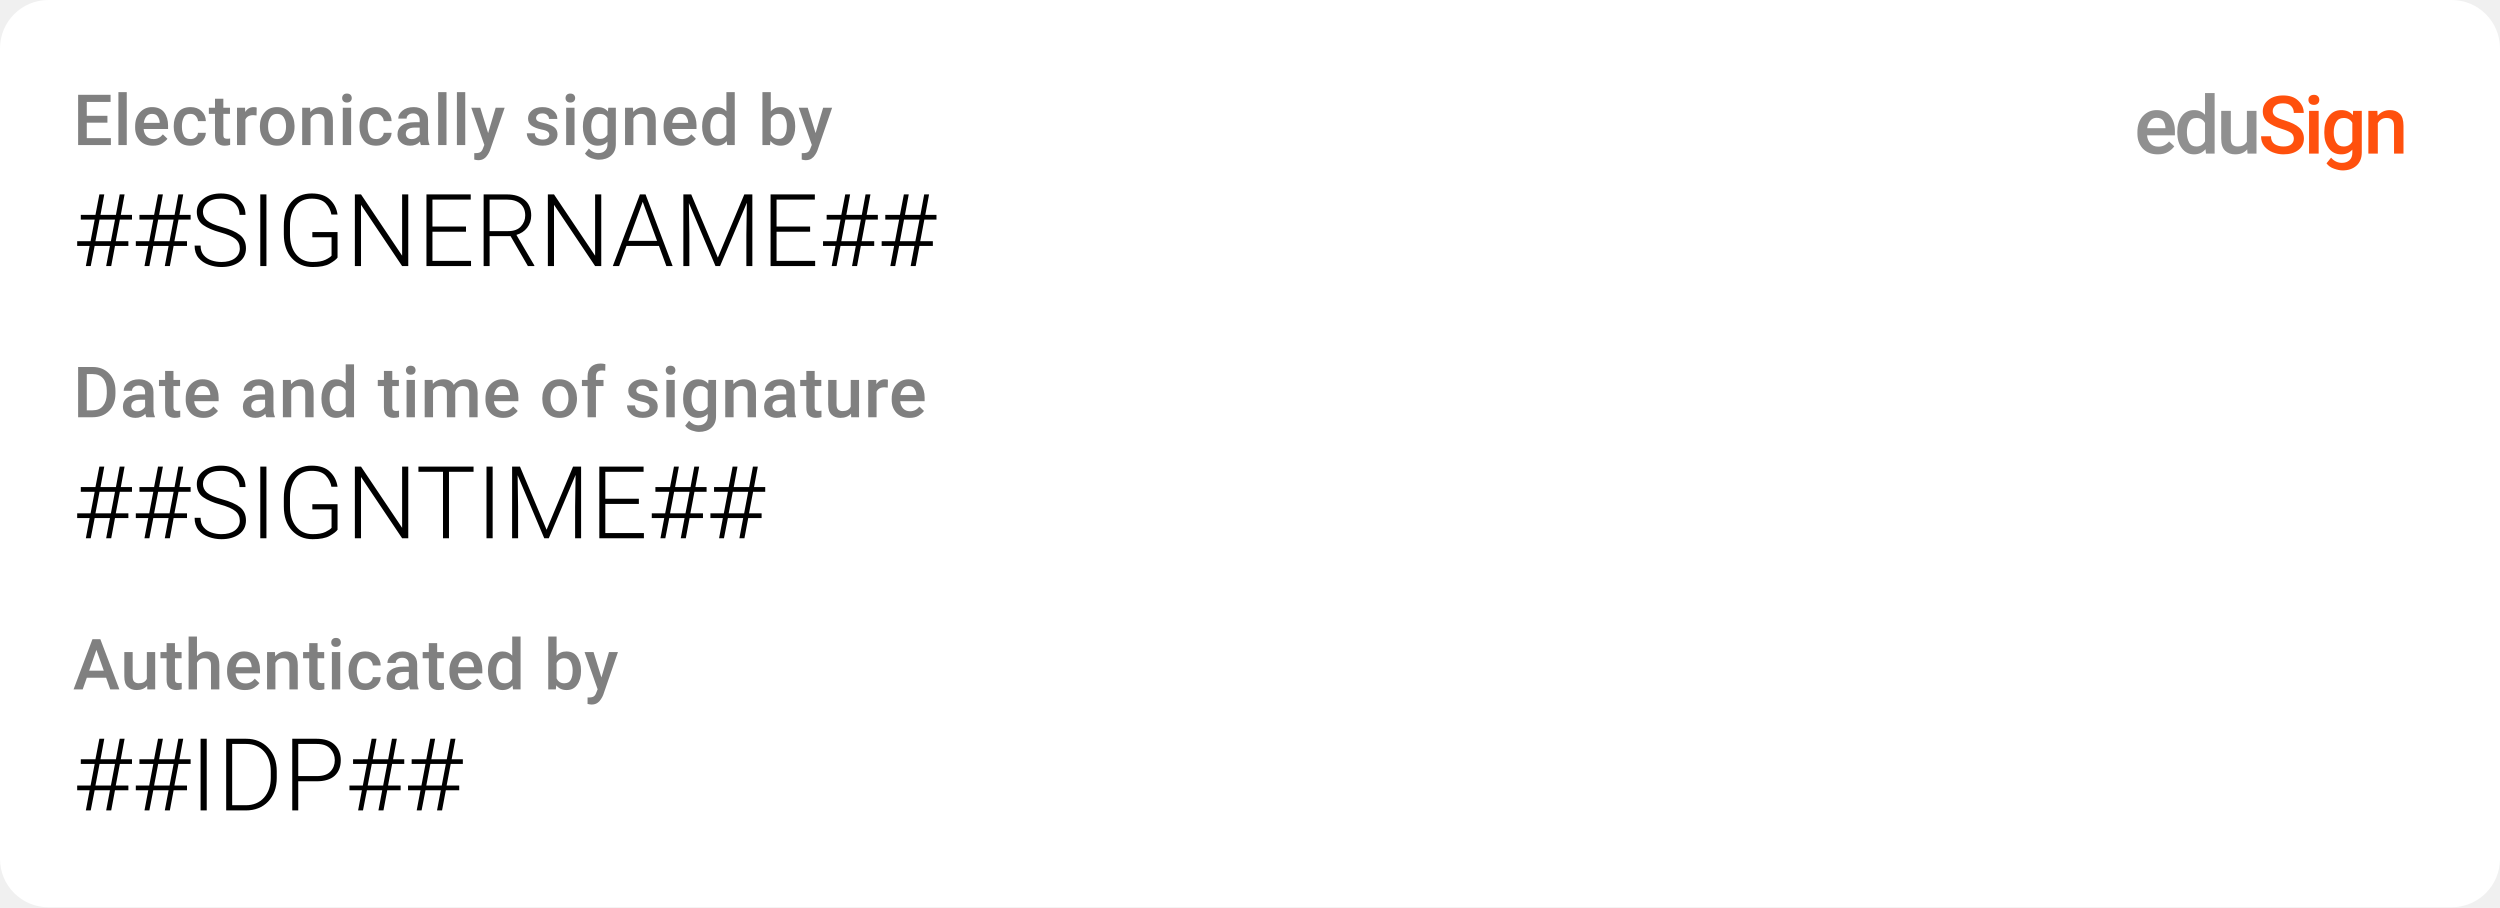
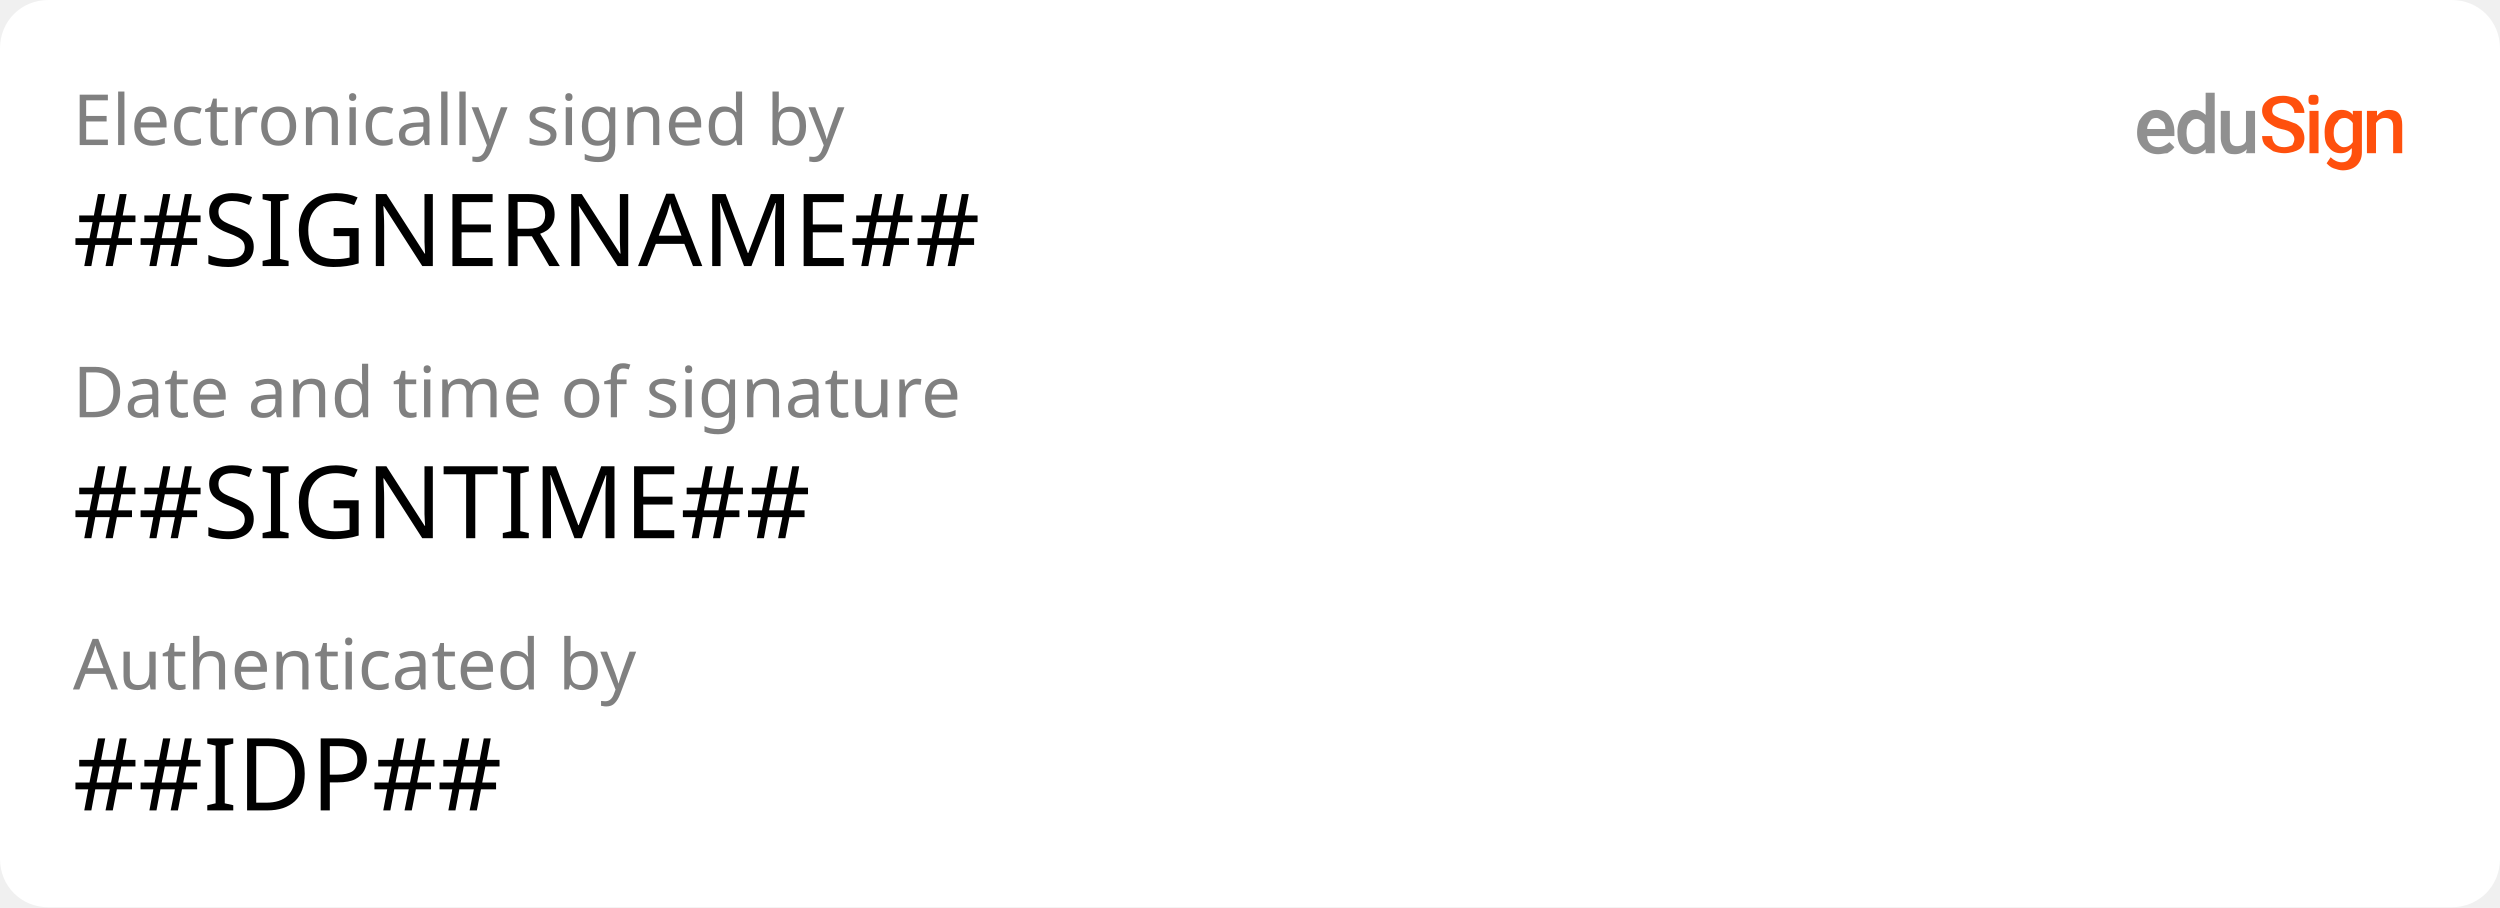
- <svg xmlns="http://www.w3.org/2000/svg" width="248" height="90" viewBox="0 0 248 90" fill="none">
-   <g id="Frame 1">
-     <g id="Signature label">
-       <rect id="Rectangle 1" width="248" height="90" rx="4.8" fill="white" />
-       <g id="Electronically signed by ##SIGNERNAME## Date and time of signature ##SIGNTIME## Authenticated by ##IDP##">
-         <text fill="#808080" xml:space="preserve" style="white-space: pre" font-family="Roboto" font-size="7" font-weight="500" letter-spacing="0.01em">
-           <tspan x="7.233" y="14.393">Electronically signed by
- </tspan>
-           <tspan x="7.233" y="41.393">Date and time of signature
- </tspan>
-           <tspan x="7.233" y="68.393">Authenticated by
- </tspan>
-         </text>
-         <text fill="black" xml:space="preserve" style="white-space: pre" font-family="Roboto" font-size="10" font-weight="300" letter-spacing="0em">
-           <tspan x="7.233" y="26.393">##SIGNERNAME##
- </tspan>
-           <tspan x="7.233" y="53.393">##SIGNTIME##
- </tspan>
-           <tspan x="7.233" y="80.393">##IDP##</tspan>
-         </text>
-         <text fill="black" xml:space="preserve" style="white-space: pre" font-family="Roboto" font-size="10" font-weight="300" letter-spacing="0em">
-           <tspan x="7.233" y="31.393">
- </tspan>
-           <tspan x="7.233" y="58.393">
- </tspan>
-         </text>
+ <svg xmlns="http://www.w3.org/2000/svg" version="1.1" id="Layer_1" x="0px" y="0px" viewBox="0 0 248 90" style="enable-background:new 0 0 248 90;" xml:space="preserve">
+   <style type="text/css">
+ 	.st0{fill:#FFFFFF;}
+ 	.st1{fill:#808080;}
+ 	.st2{font-family:'Roboto-Medium';}
+ 	.st3{font-size:7px;}
+ 	.st4{font-family:'Roboto-Light';}
+ 	.st5{font-size:10px;}
+ 	.st6{enable-background:new    ;}
+ 	.st7{fill:#909090;}
+ 	.st8{fill:#FF500D;}
+ </style>
+   <g id="Frame_1">
+     <g id="Signature_label">
+       <path id="Rectangle_1" class="st0" d="M4.8,0h238.4c2.7,0,4.8,2.1,4.8,4.8v80.4c0,2.7-2.1,4.8-4.8,4.8H4.8C2.1,90,0,87.9,0,85.2    V4.8C0,2.1,2.1,0,4.8,0z" />
+       <g id="Electronically_signed_by__x23__x23_SIGNERNAME_x23__x23__Date_and_time_of_signature__x23__x23_SIGNTIME_x23__x23__Authenticated_by__x23__x23_IDP_x23__x23_">
+         <text transform="matrix(1 0 0 1 7.2333 14.3926)" class="st1 st2 st3">Electronically signed by  </text>
+         <text transform="matrix(1 0 0 1 7.2333 41.3926)" class="st1 st2 st3">Date and time of signature  </text>
+         <text transform="matrix(1 0 0 1 7.2333 68.3926)" class="st1 st2 st3">Authenticated by  </text>
+         <text transform="matrix(1 0 0 1 7.2333 26.3926)" class="st4 st5">##SIGNERNAME##  </text>
+         <text transform="matrix(1 0 0 1 7.2333 53.3926)" class="st4 st5">##SIGNTIME##  </text>
+         <text transform="matrix(1 0 0 1 7.2333 80.3926)" class="st4 st5">##IDP##</text>
+         <text transform="matrix(1 0 0 1 7.2333 31.3926)" class="st4 st5"> </text>
+         <text transform="matrix(1 0 0 1 7.2333 58.3926)" class="st4 st5"> </text>
      </g>
      <g id="eduSign">
-         <text fill="#909090" xml:space="preserve" style="white-space: pre" font-family="Roboto" font-size="8" font-weight="500" letter-spacing="-0.04em">
-           <tspan x="211.703" y="15.234">edu</tspan>
-         </text>
-         <text fill="#FF500D" xml:space="preserve" style="white-space: pre" font-family="Roboto" font-size="8" font-weight="500" letter-spacing="-0.04em">
-           <tspan x="224.001" y="15.234">Sign</tspan>
-         </text>
+         <g class="st6">
+           <path class="st7" d="M214.1,15.3c-0.6,0-1.1-0.2-1.5-0.6c-0.4-0.4-0.6-0.9-0.6-1.5v-0.1c0-0.4,0.1-0.8,0.2-1.1      c0.2-0.3,0.4-0.6,0.7-0.8c0.3-0.2,0.6-0.3,1-0.3c0.6,0,1,0.2,1.3,0.6c0.3,0.4,0.5,0.9,0.5,1.6v0.4H213c0,0.3,0.1,0.6,0.3,0.8      c0.2,0.2,0.5,0.3,0.8,0.3c0.4,0,0.8-0.2,1.1-0.5l0.5,0.5c-0.2,0.3-0.4,0.4-0.7,0.6C214.7,15.2,214.4,15.3,214.1,15.3z       M213.9,11.7c-0.3,0-0.5,0.1-0.6,0.3s-0.3,0.4-0.3,0.8h1.8v-0.1c0-0.3-0.1-0.6-0.3-0.7S214.2,11.7,213.9,11.7z" />
+           <path class="st7" d="M216,13.1c0-0.7,0.2-1.2,0.5-1.6c0.3-0.4,0.7-0.6,1.2-0.6c0.4,0,0.8,0.2,1.1,0.5V9.2h0.9v6h-0.9l0-0.4      c-0.3,0.3-0.7,0.5-1.1,0.5c-0.5,0-0.9-0.2-1.2-0.6C216.1,14.3,216,13.8,216,13.1z M216.9,13.2c0,0.4,0.1,0.8,0.2,1      c0.2,0.2,0.4,0.4,0.7,0.4c0.4,0,0.7-0.2,0.9-0.5v-1.8c-0.2-0.3-0.5-0.5-0.8-0.5c-0.3,0-0.5,0.1-0.7,0.4      C217,12.3,216.9,12.7,216.9,13.2z" />
+           <path class="st7" d="M222.9,14.8c-0.3,0.3-0.7,0.5-1.2,0.5c-0.5,0-0.8-0.1-1-0.4c-0.2-0.3-0.4-0.7-0.4-1.2V11h0.9v2.7      c0,0.5,0.2,0.8,0.7,0.8c0.5,0,0.8-0.2,0.9-0.5v-3h0.9v4.2h-0.9L222.9,14.8z" />
+         </g>
+         <g class="st6">
+           <path class="st8" d="M227.6,13.8c0-0.2-0.1-0.4-0.3-0.6s-0.5-0.3-1-0.4c-0.5-0.1-0.8-0.3-1.1-0.5c-0.5-0.3-0.8-0.8-0.8-1.3      c0-0.5,0.2-0.8,0.6-1.1c0.4-0.3,0.9-0.4,1.5-0.4c0.4,0,0.7,0.1,1.1,0.2c0.3,0.1,0.6,0.4,0.7,0.6c0.2,0.3,0.3,0.6,0.3,0.9h-1      c0-0.3-0.1-0.5-0.3-0.7c-0.2-0.2-0.5-0.3-0.8-0.3c-0.3,0-0.6,0.1-0.8,0.2c-0.2,0.1-0.3,0.3-0.3,0.6c0,0.2,0.1,0.4,0.3,0.5      c0.2,0.1,0.5,0.3,1,0.4c0.4,0.1,0.8,0.3,1.1,0.4c0.3,0.2,0.5,0.4,0.6,0.6s0.2,0.5,0.2,0.8c0,0.5-0.2,0.9-0.5,1.1      s-0.9,0.4-1.5,0.4c-0.4,0-0.8-0.1-1.1-0.2c-0.3-0.2-0.6-0.4-0.8-0.6s-0.3-0.6-0.3-0.9h1c0,0.3,0.1,0.6,0.3,0.8      c0.2,0.2,0.5,0.3,0.9,0.3c0.3,0,0.6-0.1,0.8-0.2C227.5,14.2,227.6,14,227.6,13.8z" />
+           <path class="st8" d="M229,9.9c0-0.1,0-0.3,0.1-0.4c0.1-0.1,0.2-0.1,0.4-0.1s0.3,0,0.4,0.1s0.1,0.2,0.1,0.4c0,0.1,0,0.3-0.1,0.4      s-0.2,0.1-0.4,0.1s-0.3,0-0.4-0.1C229,10.2,229,10.1,229,9.9z M230,15.2h-0.9V11h0.9V15.2z" />
+           <path class="st8" d="M230.6,13.1c0-0.7,0.2-1.2,0.5-1.6s0.7-0.6,1.2-0.6c0.5,0,0.9,0.2,1.1,0.5l0-0.4h0.9v4.1      c0,0.6-0.2,1-0.5,1.3c-0.3,0.3-0.8,0.5-1.4,0.5c-0.3,0-0.6-0.1-0.9-0.2c-0.3-0.1-0.5-0.3-0.7-0.5l0.4-0.6      c0.3,0.3,0.7,0.5,1.1,0.5c0.3,0,0.6-0.1,0.7-0.3c0.2-0.2,0.3-0.4,0.3-0.8v-0.3c-0.3,0.3-0.6,0.5-1.1,0.5c-0.5,0-0.9-0.2-1.2-0.6      C230.7,14.3,230.6,13.8,230.6,13.1z M231.5,13.2c0,0.4,0.1,0.8,0.3,1c0.2,0.2,0.4,0.4,0.7,0.4c0.4,0,0.7-0.2,0.9-0.5v-1.9      c-0.2-0.3-0.5-0.5-0.8-0.5c-0.3,0-0.6,0.1-0.7,0.4C231.6,12.3,231.5,12.7,231.5,13.2z" />
+           <path class="st8" d="M235.8,11l0,0.5c0.3-0.4,0.7-0.6,1.2-0.6c0.9,0,1.3,0.5,1.3,1.5v2.8h-0.9v-2.7c0-0.3-0.1-0.5-0.2-0.6      c-0.1-0.1-0.3-0.2-0.6-0.2c-0.4,0-0.7,0.2-0.9,0.5v3h-0.9V11H235.8z" />
+         </g>
      </g>
    </g>
  </g>
</svg>
